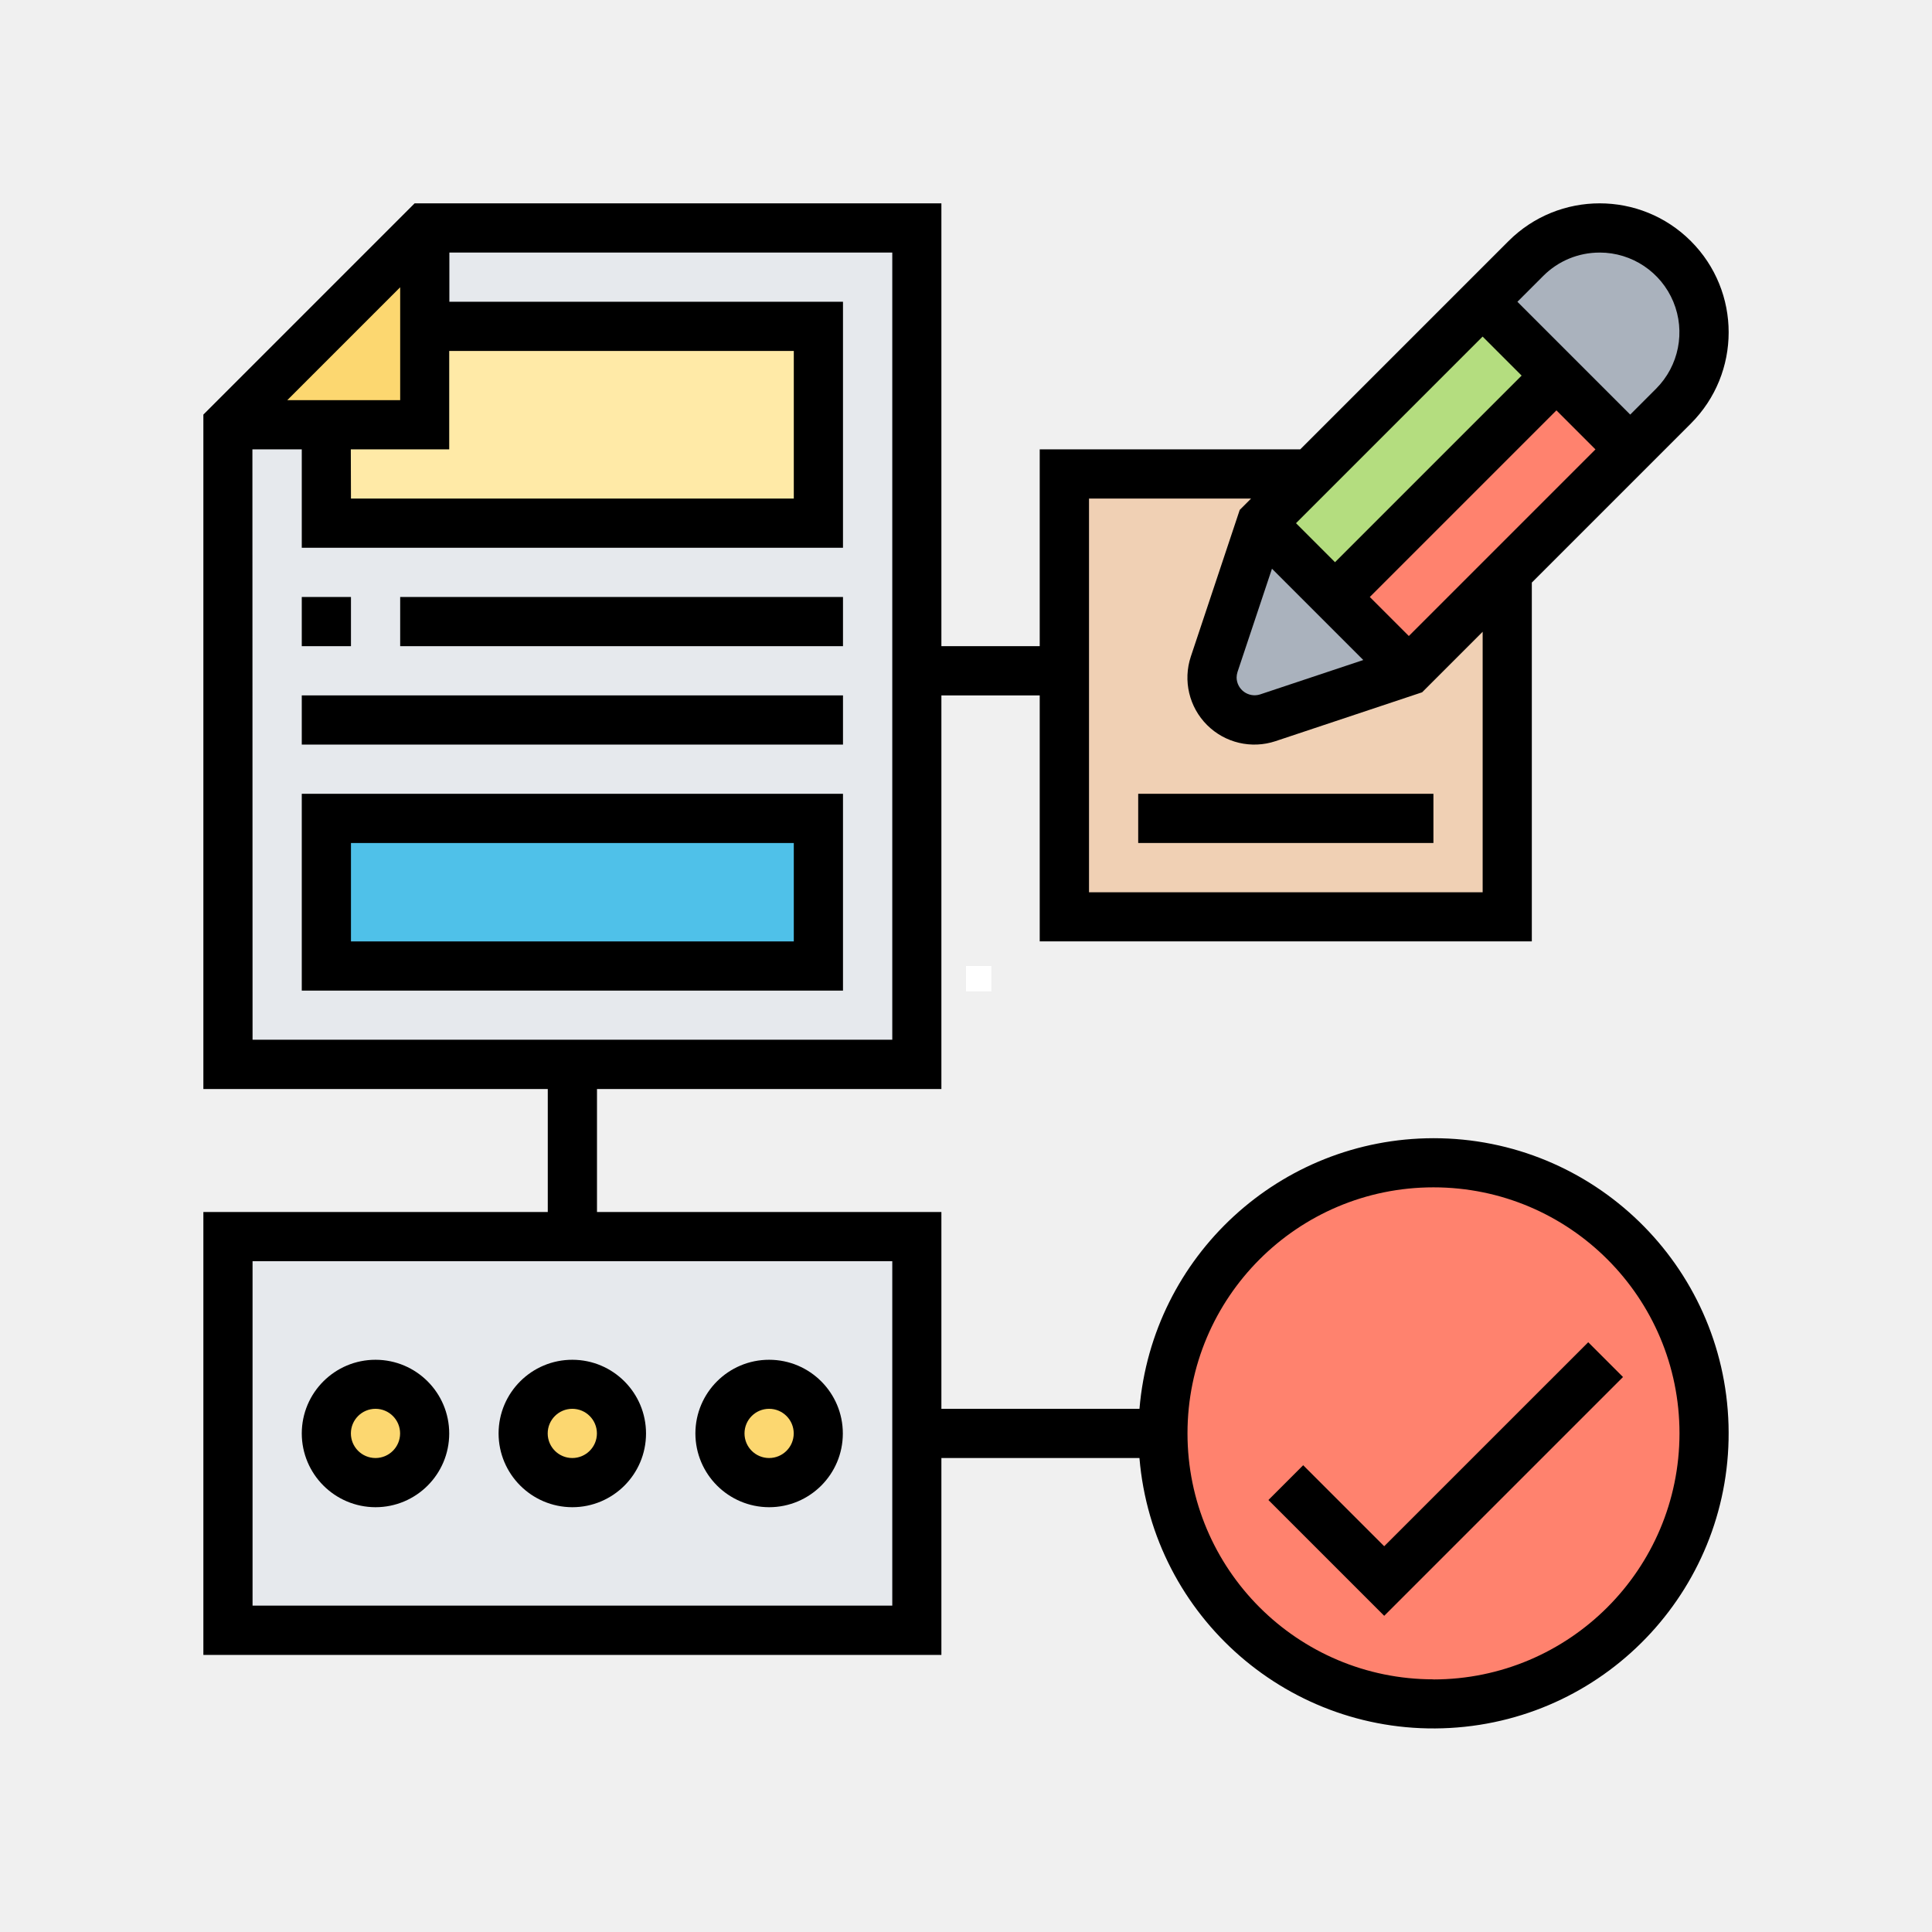
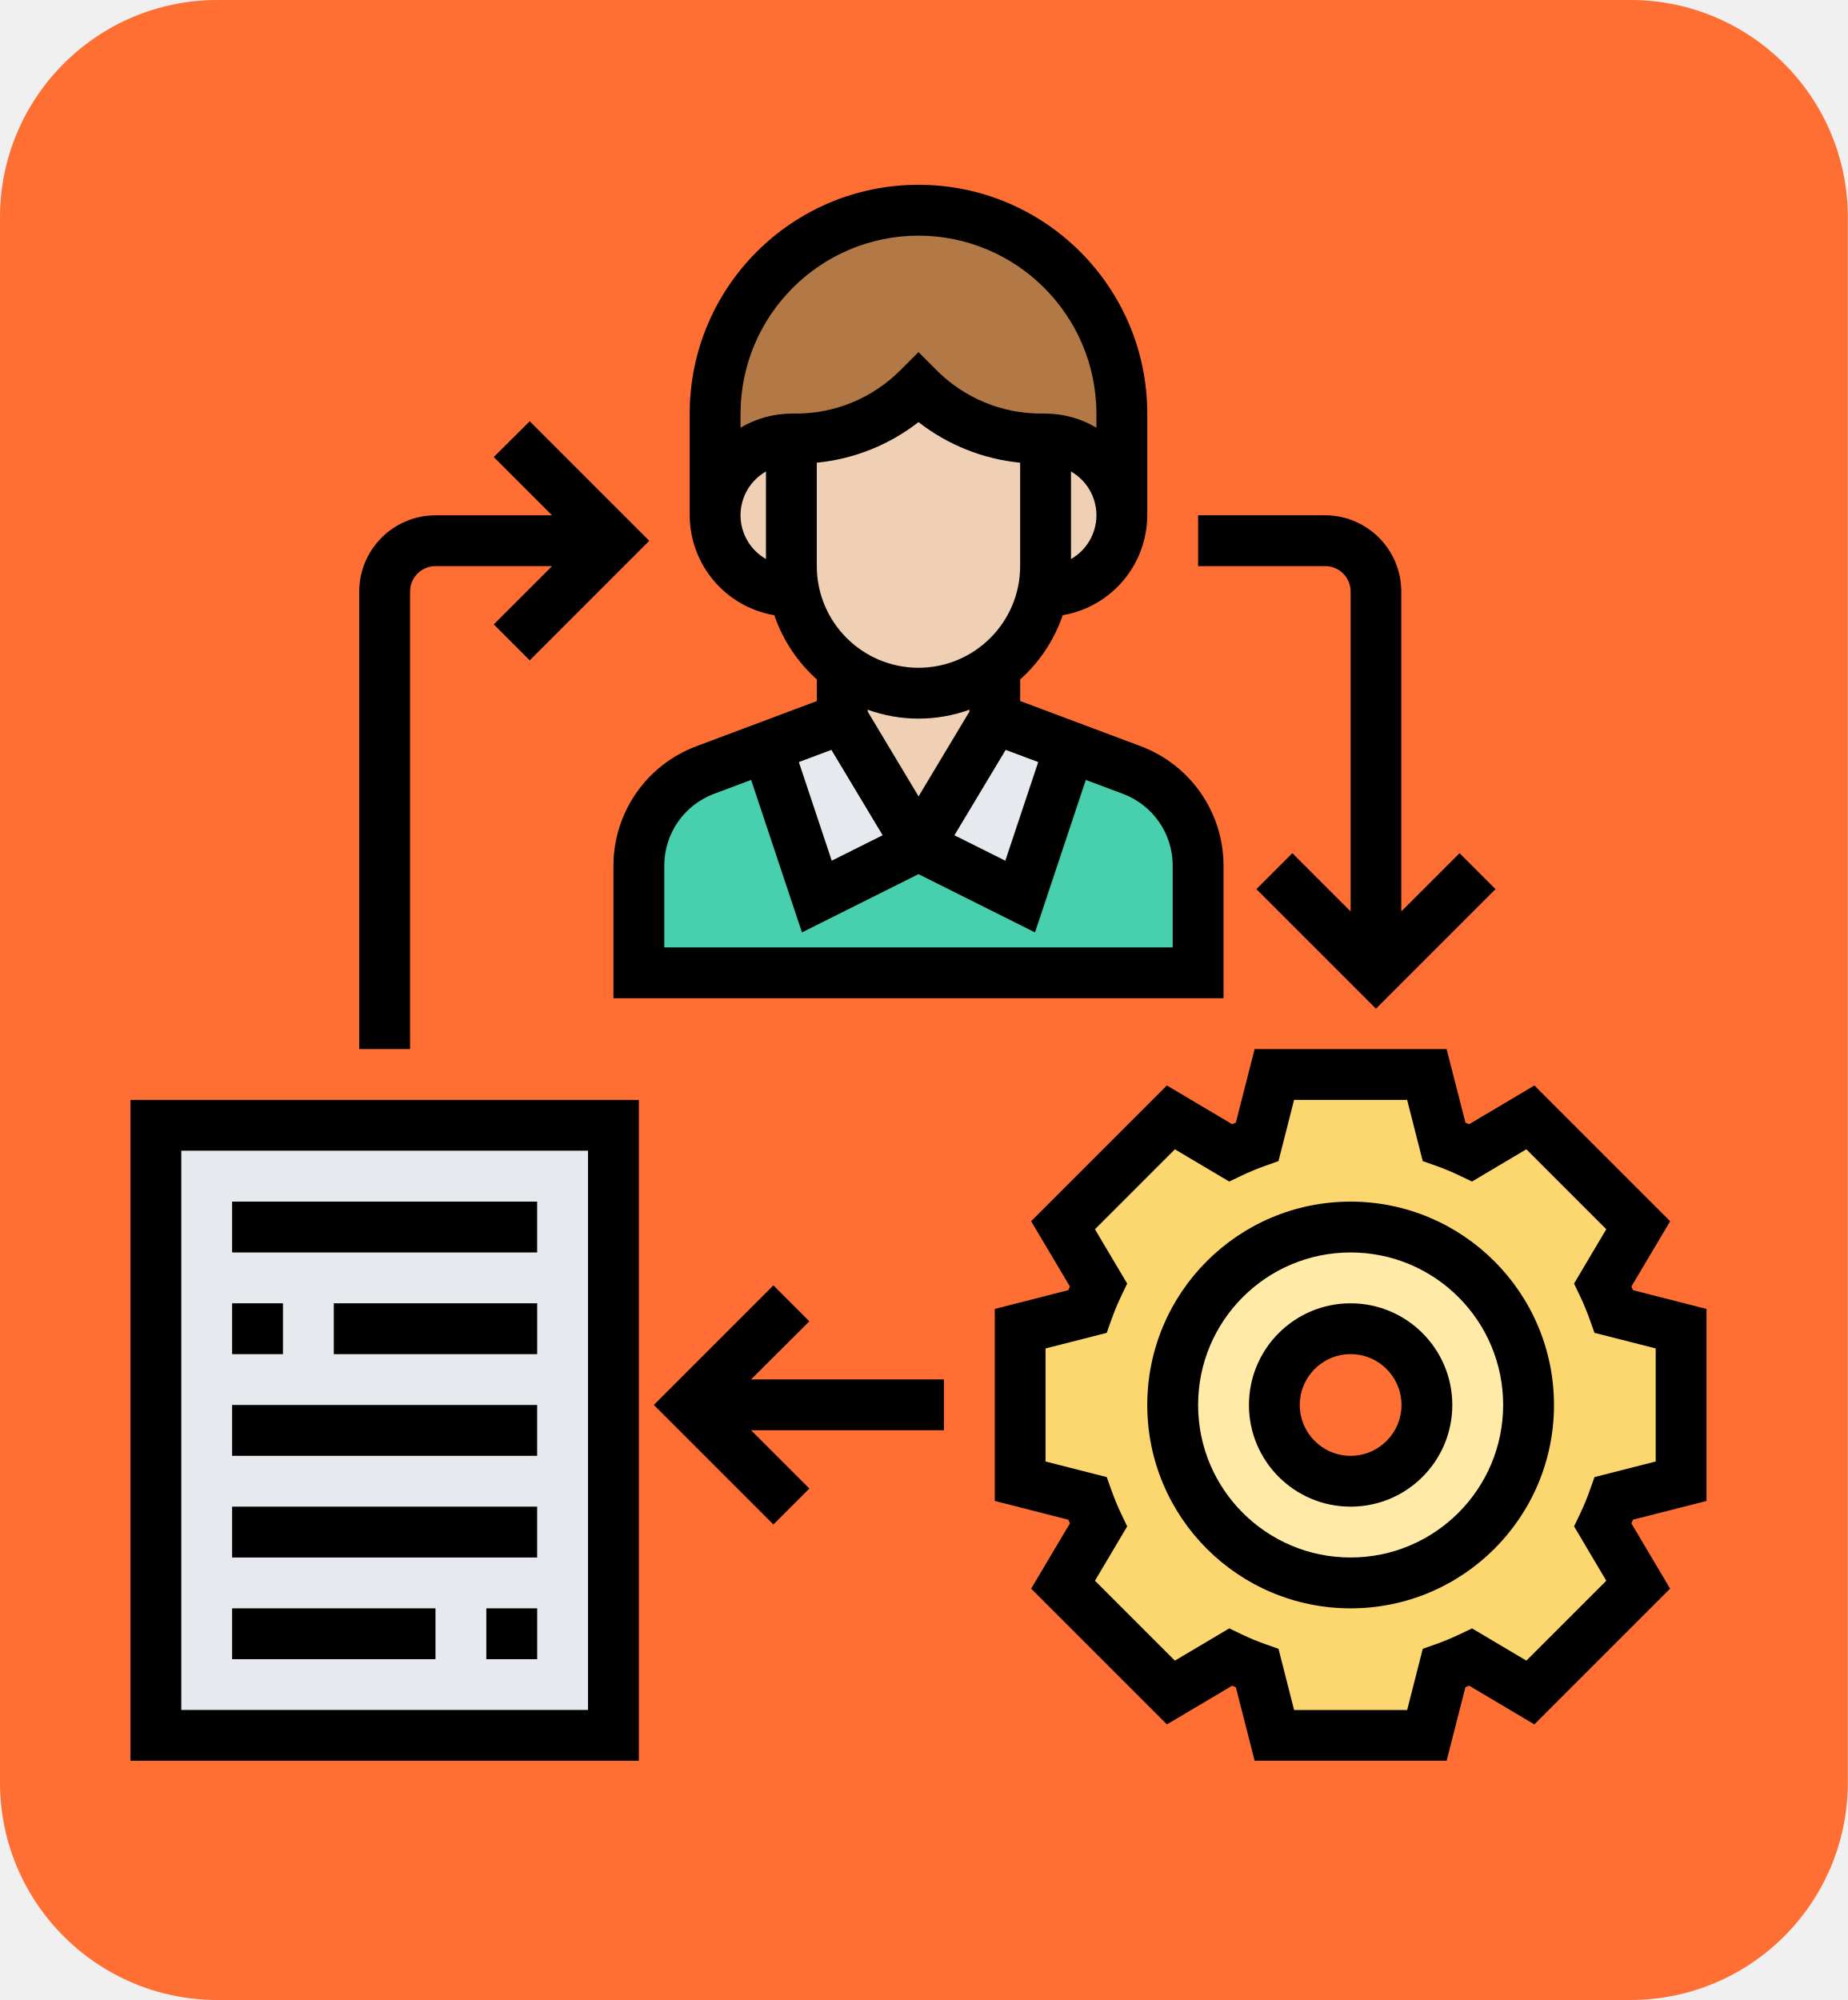
- <svg xmlns="http://www.w3.org/2000/svg" width="76" height="76" viewBox="0 0 76 76">
-   <g id="Grupo_57480" data-name="Grupo 57480" transform="translate(-392 -3521)">
-     <g id="Rectángulo_5471" data-name="Rectángulo 5471" transform="translate(430 3559)" fill="#fff" stroke="#707070" stroke-width="1">
-       <rect width="1" height="1" stroke="none" />
-       <rect x="0.5" y="0.5" fill="none" />
-     </g>
-     <rect id="Rectángulo_5539" data-name="Rectángulo 5539" width="76" height="76" transform="translate(392 3521)" fill="none" />
-     <g id="planner" transform="translate(399 3528)">
-       <circle id="Elipse_220" data-name="Elipse 220" cx="10.5" cy="10.5" r="10.5" transform="translate(39 39)" fill="#ff826e" />
-       <path id="Trazado_102010" data-name="Trazado 102010" d="M29.1,50.742v7.742H2V43H29.1Z" transform="translate(-0.032 -1.355)" fill="#e6e9ed" />
-       <g id="Grupo_58415" data-name="Grupo 58415" transform="translate(5.364 47.909)">
-         <circle id="Elipse_221" data-name="Elipse 221" cx="1.5" cy="1.5" r="1.5" transform="translate(16.636 0.092)" fill="#fcd770" />
-         <circle id="Elipse_222" data-name="Elipse 222" cx="1.5" cy="1.5" r="1.5" transform="translate(8.636 0.092)" fill="#fcd770" />
-         <ellipse id="Elipse_223" data-name="Elipse 223" cx="2.5" cy="1.5" rx="2.5" ry="1.5" transform="translate(-0.364 0.092)" fill="#fcd770" />
+ <svg xmlns="http://www.w3.org/2000/svg" width="85" height="92" viewBox="0 0 85 92">
+   <g id="Grupo_988197" data-name="Grupo 988197" transform="translate(-810 -3777)">
+     <rect id="Rectángulo_338875" data-name="Rectángulo 338875" width="85" height="92" rx="10" transform="translate(810 3777)" fill="#ff6e33" />
+     <g id="proceso" transform="translate(816 3785.5)">
+       <path id="Trazado_736818" data-name="Trazado 736818" d="M177.54,183.767l2.292-6.888,2.853,1.076a4.65,4.65,0,0,1,3.04,4.374v4.946H160v-4.946a4.65,4.65,0,0,1,3.04-4.374l2.853-1.076,2.292,6.888,4.677-2.339Zm0,0" transform="translate(-136.613 -151.025)" fill="#48cfad" />
+       <path id="Trazado_736819" data-name="Trazado 736819" d="M254.969,169.3l-2.292,6.888L248,173.847,251.508,168Zm0,0" transform="translate(-211.75 -143.444)" fill="#e6e9ed" />
+       <path id="Trazado_736820" data-name="Trazado 736820" d="M203.782,168l3.508,5.847-4.677,2.339L200.32,169.3Zm0,0" transform="translate(-171.04 -143.444)" fill="#e6e9ed" />
+       <g id="Grupo_1053763" data-name="Grupo 1053763" transform="translate(26.895 9.355)">
+         <path id="Trazado_736821" data-name="Trazado 736821" d="M227.508,153.169c.725,0,1.415-.128,3.508-1.169v2.339l-3.508,5.847L224,154.339V152A5.779,5.779,0,0,0,227.508,153.169Zm0,0" transform="translate(-218.153 -139.137)" fill="#f0d0b4" />
+         <path id="Trazado_736822" data-name="Trazado 736822" d="M290.824,83.508a3.5,3.5,0,0,1-3.508,3.508L287.2,87a5.384,5.384,0,0,0,.117-1.158V80a3.513,3.513,0,0,1,3.508,3.508Zm0,0" transform="translate(-272.115 -77.661)" fill="#f0d0b4" />
+         <path id="Trazado_736823" data-name="Trazado 736823" d="M219.694,66.339v5.847a5.384,5.384,0,0,1-.117,1.158,5.845,5.845,0,0,1-1.59,2.982,5.51,5.51,0,0,1-.631.538c-2.093,1.041-2.783,1.169-3.508,1.169a5.779,5.779,0,0,1-3.508-1.169,5.863,5.863,0,0,1-2.222-3.519A5.383,5.383,0,0,1,208,72.185V66.339h.2A7.994,7.994,0,0,0,213.847,64a7.994,7.994,0,0,0,5.648,2.339Zm0,0" transform="translate(-204.492 -64)" fill="#f0d0b4" />
+         <path id="Trazado_736824" data-name="Trazado 736824" d="M187.508,85.847A5.383,5.383,0,0,0,187.625,87l-.117.011a3.508,3.508,0,0,1,0-7.016Zm0,0" transform="translate(-184 -77.661)" fill="#f0d0b4" />
      </g>
-       <path id="Trazado_102011" data-name="Trazado 102011" d="M9.742,2,2,9.742V34.9H29.1V2Z" transform="translate(-0.032 -0.032)" fill="#e6e9ed" />
-       <path id="Trazado_102012" data-name="Trazado 102012" d="M6,26H25.355v5.806H6Z" transform="translate(-0.161 -0.806)" fill="#4fc1e9" />
-       <path id="Trazado_102013" data-name="Trazado 102013" d="M25.355,6v7.742H6V9.871H9.871V6Z" transform="translate(-0.161 -0.161)" fill="#ffeaa7" />
-       <path id="Trazado_102014" data-name="Trazado 102014" d="M9.742,5.871V9.742H2L9.742,2Z" transform="translate(-0.032 -0.032)" fill="#fcd770" />
-       <path id="Trazado_102015" data-name="Trazado 102015" d="M36,12V29.419H53.419V12Z" transform="translate(-1.129 -0.355)" fill="#f0d0b4" />
-       <path id="Trazado_102016" data-name="Trazado 102016" d="M54.7,3.2A4.106,4.106,0,0,1,60.51,9.006l-1.7,1.7-2.9-2.9L53,4.9Z" transform="translate(-1.677 -0.032)" fill="#aab2bd" />
-       <path id="Trazado_102017" data-name="Trazado 102017" d="M49.742,19.806l-5.555,1.848a1.559,1.559,0,0,1-.523.087A1.664,1.664,0,0,1,42,20.077a1.559,1.559,0,0,1,.087-.523L43.935,14l2.9,2.9Z" transform="translate(-1.323 -0.419)" fill="#aab2bd" />
-       <path id="Trazado_102018" data-name="Trazado 102018" d="M58.613,10.9l-4.839,4.839L49.9,19.613,47,16.71,55.71,8Z" transform="translate(-1.484 -0.226)" fill="#ff826e" />
-       <path id="Trazado_102019" data-name="Trazado 102019" d="M55.613,7.9l-8.71,8.71L44,13.71l1.935-1.935L52.71,5Z" transform="translate(-1.387 -0.129)" fill="#b4dd7f" />
-       <path id="Trazado_102020" data-name="Trazado 102020" d="M49.387,37.774A11.621,11.621,0,0,0,37.824,48.419H30.032V40.677H16.484V35.839H30.032V20.355H33.9v9.677H53.258V15.917L59.515,9.66A5.073,5.073,0,0,0,52.34,2.485l-8.192,8.192H33.9v7.742H30.032V1H9.309L1,9.309v26.53H14.548v4.839H1V58.1H30.032V50.355h7.791A11.609,11.609,0,1,0,49.387,37.774ZM43.981,13.581l7.341-7.341,1.535,1.535-7.341,7.341Zm-.945,1.791,3.592,3.592-4.063,1.354a.708.708,0,0,1-.92-.661.741.741,0,0,1,.035-.221Zm5.384,2.647-1.535-1.535,7.341-7.341,1.535,1.535ZM55.927,2.935a3.138,3.138,0,0,1,2.219,5.356L57.129,9.309,52.691,4.871l1.017-1.017a3.118,3.118,0,0,1,2.219-.918ZM35.839,12.613h6.374l-.445.445-1.924,5.77a2.633,2.633,0,0,0,3.332,3.327l5.767-1.922,2.381-2.381V28.1H35.839ZM4.3,8.742,8.742,4.3V8.742Zm2.5,1.935h3.871V6.806H24.226v5.806H6.806Zm-3.871,0H4.871v3.871h21.29V4.871H10.677V2.935H28.1V33.9H2.935ZM28.1,56.161H2.935V42.613H28.1Zm21.29,2.9a9.677,9.677,0,1,1,9.677-9.677A9.688,9.688,0,0,1,49.387,59.065Z" transform="translate(0 0)" />
-       <path id="Trazado_102021" data-name="Trazado 102021" d="M48.848,55.318l-3.187-3.187L44.293,53.5l4.555,4.555,9.394-9.394-1.368-1.368Z" transform="translate(-1.397 -1.493)" />
-       <path id="Trazado_102022" data-name="Trazado 102022" d="M7.9,53.806A2.9,2.9,0,1,0,5,50.9,2.907,2.907,0,0,0,7.9,53.806Zm0-3.871a.968.968,0,1,1-.968.968A.968.968,0,0,1,7.9,49.935Z" transform="translate(-0.129 -1.516)" />
-       <path id="Trazado_102023" data-name="Trazado 102023" d="M15.9,53.806A2.9,2.9,0,1,0,13,50.9,2.907,2.907,0,0,0,15.9,53.806Zm0-3.871a.968.968,0,1,1-.968.968A.968.968,0,0,1,15.9,49.935Z" transform="translate(-0.387 -1.516)" />
-       <path id="Trazado_102024" data-name="Trazado 102024" d="M23.9,53.806A2.9,2.9,0,1,0,21,50.9,2.907,2.907,0,0,0,23.9,53.806Zm0-3.871a.968.968,0,1,1-.968.968A.968.968,0,0,1,23.9,49.935Z" transform="translate(-0.645 -1.516)" />
-       <path id="Trazado_102025" data-name="Trazado 102025" d="M39,25H50.613v1.935H39Z" transform="translate(-1.226 -0.774)" />
-       <path id="Trazado_102026" data-name="Trazado 102026" d="M5,17H6.935v1.935H5Z" transform="translate(-0.129 -0.516)" />
-       <path id="Trazado_102027" data-name="Trazado 102027" d="M9,17H26.419v1.935H9Z" transform="translate(-0.258 -0.516)" />
-       <path id="Trazado_102028" data-name="Trazado 102028" d="M5,21H26.29v1.935H5Z" transform="translate(-0.129 -0.645)" />
-       <path id="Trazado_102029" data-name="Trazado 102029" d="M5,32.742H26.29V25H5Zm1.935-5.806H24.355v3.871H6.935Z" transform="translate(-0.129 -0.774)" />
+       <path id="Trazado_736825" data-name="Trazado 736825" d="M202.71,17.355v4.677a3.513,3.513,0,0,0-3.508-3.508H199a7.994,7.994,0,0,1-5.648-2.339,7.994,7.994,0,0,1-5.648,2.339h-.2A3.5,3.5,0,0,0,184,22.032V17.355a9.355,9.355,0,0,1,18.71,0Zm0,0" transform="translate(-157.105 -6.831)" fill="#b27946" />
+       <path id="Trazado_736826" data-name="Trazado 736826" d="M310.4,291.694v7.016l-3.087.783c-.152.421-.327.83-.514,1.24l1.626,2.736-4.958,4.958-2.736-1.626c-.409.187-.819.363-1.24.514l-.783,3.087h-7.016l-.783-3.087c-.421-.152-.83-.327-1.24-.514l-2.736,1.626-4.958-4.958,1.626-2.736c-.187-.409-.363-.819-.514-1.24L280,298.71v-7.016l3.087-.783c.152-.421.327-.83.514-1.24l-1.626-2.736,4.958-4.958,2.736,1.626c.409-.187.819-.363,1.24-.514l.783-3.087h7.016l.783,3.087c.421.152.83.327,1.24.514l2.736-1.626,4.958,4.958-1.626,2.736c.187.409.363.819.514,1.24Zm-7.016,3.508a8.185,8.185,0,1,0-8.185,8.185A8.179,8.179,0,0,0,303.387,295.2Zm0,0" transform="translate(-239.073 -239.073)" fill="#fcd770" />
+       <path id="Trazado_736827" data-name="Trazado 736827" d="M336.186,328A8.185,8.185,0,1,1,328,336.186,8.179,8.179,0,0,1,336.186,328Zm3.508,8.186a3.508,3.508,0,1,0-3.508,3.508A3.5,3.5,0,0,0,339.694,336.186Zm0,0" transform="translate(-280.056 -280.056)" fill="#ffeaa7" />
+       <path id="Trazado_736828" data-name="Trazado 736828" d="M8,296H29.048v28.065H8Zm0,0" transform="translate(-6.831 -252.734)" fill="#e6e9ed" />
+       <path id="Trazado_736829" data-name="Trazado 736829" d="M304.742,292.786v-8.832l-3.383-.864c-.023-.057-.047-.114-.071-.171l1.781-3-6.245-6.245-3,1.781-.171-.071L292.786,272h-8.832l-.864,3.383-.171.071-3-1.781-6.245,6.245,1.781,3c-.025.058-.048.115-.071.171l-3.382.864v8.832l3.383.864c.023.057.047.114.071.171l-1.781,3,6.245,6.245,3-1.781.171.071.864,3.382h8.832l.864-3.383.171-.071,3,1.781,6.245-6.245-1.781-3c.025-.058.048-.115.071-.171Zm-4.611,3.669-3.676,3.676-2.5-1.483-.562.269a11.7,11.7,0,0,1-1.115.462l-.589.209-.718,2.815h-5.2l-.718-2.815-.589-.209a11.023,11.023,0,0,1-1.115-.462l-.562-.269-2.5,1.483-3.677-3.676,1.483-2.5-.269-.562a11.7,11.7,0,0,1-.462-1.115l-.209-.589-2.816-.718v-5.2l2.815-.718.209-.589a11.023,11.023,0,0,1,.462-1.115l.269-.562-1.483-2.5,3.677-3.677,2.5,1.483.562-.269a11.7,11.7,0,0,1,1.115-.462l.589-.209.718-2.816h5.2l.718,2.815.589.209a11.029,11.029,0,0,1,1.115.462l.562.269,2.5-1.483,3.677,3.677-1.483,2.5.269.562a11.713,11.713,0,0,1,.462,1.115l.209.589,2.816.718v5.2l-2.815.718-.209.589a11.029,11.029,0,0,1-.462,1.115l-.269.562Zm0,0" transform="translate(-232.242 -232.242)" />
+       <path id="Trazado_736830" data-name="Trazado 736830" d="M329.355,320a9.355,9.355,0,1,0,9.355,9.355A9.366,9.366,0,0,0,329.355,320Zm0,16.371a7.016,7.016,0,1,1,7.016-7.016A7.023,7.023,0,0,1,329.355,336.371Zm0,0" transform="translate(-273.226 -273.226)" />
+       <path id="Trazado_736831" data-name="Trazado 736831" d="M356.677,352a4.677,4.677,0,1,0,4.677,4.677A4.682,4.682,0,0,0,356.677,352Zm0,7.016a2.339,2.339,0,1,1,2.339-2.339A2.341,2.341,0,0,1,356.677,359.016Zm0,0" transform="translate(-300.548 -300.548)" />
+       <path id="Trazado_736832" data-name="Trazado 736832" d="M159.4,19.8a7.028,7.028,0,0,0,1.958,2.956v.992l-5.56,2.085A5.872,5.872,0,0,0,152,31.306v6.113h28.065V31.306a5.876,5.876,0,0,0-3.794-5.475l-5.561-2.085v-.991a7.014,7.014,0,0,0,1.958-2.956,4.676,4.676,0,0,0,3.888-4.6V10.524a10.524,10.524,0,1,0-21.048,0V15.2A4.676,4.676,0,0,0,159.4,19.8Zm8.975,4.433-2.339,3.9-2.339-3.9v-.086a6.885,6.885,0,0,0,4.677,0Zm-6.349,1.761,2.358,3.928-2.342,1.17-1.513-4.537Zm15.7,5.312v3.775H154.339V31.306a3.524,3.524,0,0,1,2.276-3.285l1.719-.644,2.338,7.014,5.36-2.68,5.36,2.68,2.338-7.014,1.72.645A3.522,3.522,0,0,1,177.726,31.306Zm-6.186-4.751-1.513,4.538-2.342-1.17,2.358-3.929Zm-5.508-4.337a4.682,4.682,0,0,1-4.677-4.677V12.784a9.052,9.052,0,0,0,4.677-1.867,9.042,9.042,0,0,0,4.677,1.867V17.54A4.682,4.682,0,0,1,166.032,22.218Zm7.016-5V13.189a2.318,2.318,0,0,1,0,4.027ZM166.032,2.339a8.2,8.2,0,0,1,8.185,8.185v.65a4.626,4.626,0,0,0-2.339-.65h-.2a6.767,6.767,0,0,1-4.819-2l-.827-.828-.827.828a6.769,6.769,0,0,1-4.819,2h-.2a4.626,4.626,0,0,0-2.339.65v-.65A8.2,8.2,0,0,1,166.032,2.339Zm-7.016,10.849v4.027a2.318,2.318,0,0,1,0-4.027Zm0,0" transform="translate(-129.782)" />
+       <path id="Trazado_736833" data-name="Trazado 736833" d="M0,318.4H23.387V288H0Zm2.339-28.065h18.71v25.726H2.339Zm0,0" transform="translate(0 -245.903)" />
+       <path id="Trazado_736834" data-name="Trazado 736834" d="M32,320H46.032v2.339H32Zm0,0" transform="translate(-27.323 -273.226)" />
+       <path id="Trazado_736835" data-name="Trazado 736835" d="M32,352h2.339v2.339H32Zm0,0" transform="translate(-27.323 -300.548)" />
+       <path id="Trazado_736836" data-name="Trazado 736836" d="M64,352h9.355v2.339H64Zm0,0" transform="translate(-54.645 -300.548)" />
+       <path id="Trazado_736837" data-name="Trazado 736837" d="M32,384H46.032v2.339H32Zm0,0" transform="translate(-27.323 -327.871)" />
+       <path id="Trazado_736838" data-name="Trazado 736838" d="M32,416H46.032v2.339H32Zm0,0" transform="translate(-27.323 -355.194)" />
+       <path id="Trazado_736839" data-name="Trazado 736839" d="M112,448h2.339v2.339H112Zm0,0" transform="translate(-95.629 -382.516)" />
+       <path id="Trazado_736840" data-name="Trazado 736840" d="M32,448h9.355v2.339H32Zm0,0" transform="translate(-27.323 -382.516)" />
+       <path id="Trazado_736841" data-name="Trazado 736841" d="M171.845,348l-1.654-1.654-5.5,5.5,5.5,5.5,1.654-1.654-2.681-2.681h8.871v-2.339h-8.871Zm0,0" transform="translate(-140.615 -295.719)" />
+       <path id="Trazado_736842" data-name="Trazado 736842" d="M74.339,82.187a1.171,1.171,0,0,1,1.169-1.169h5.363L78.189,83.7l1.654,1.654,5.5-5.5-5.5-5.5L78.189,76l2.681,2.681H75.508A3.513,3.513,0,0,0,72,82.187v21.048h2.339Zm0,0" transform="translate(-61.476 -63.477)" />
+       <path id="Trazado_736843" data-name="Trazado 736843" d="M343.016,107.508v14.717l-2.681-2.681-1.654,1.654,5.5,5.5,5.5-5.5-1.654-1.654-2.681,2.681V107.508A3.513,3.513,0,0,0,341.847,104H336v2.339h5.847A1.171,1.171,0,0,1,343.016,107.508Zm0,0" transform="translate(-286.887 -88.798)" />
    </g>
  </g>
</svg>
